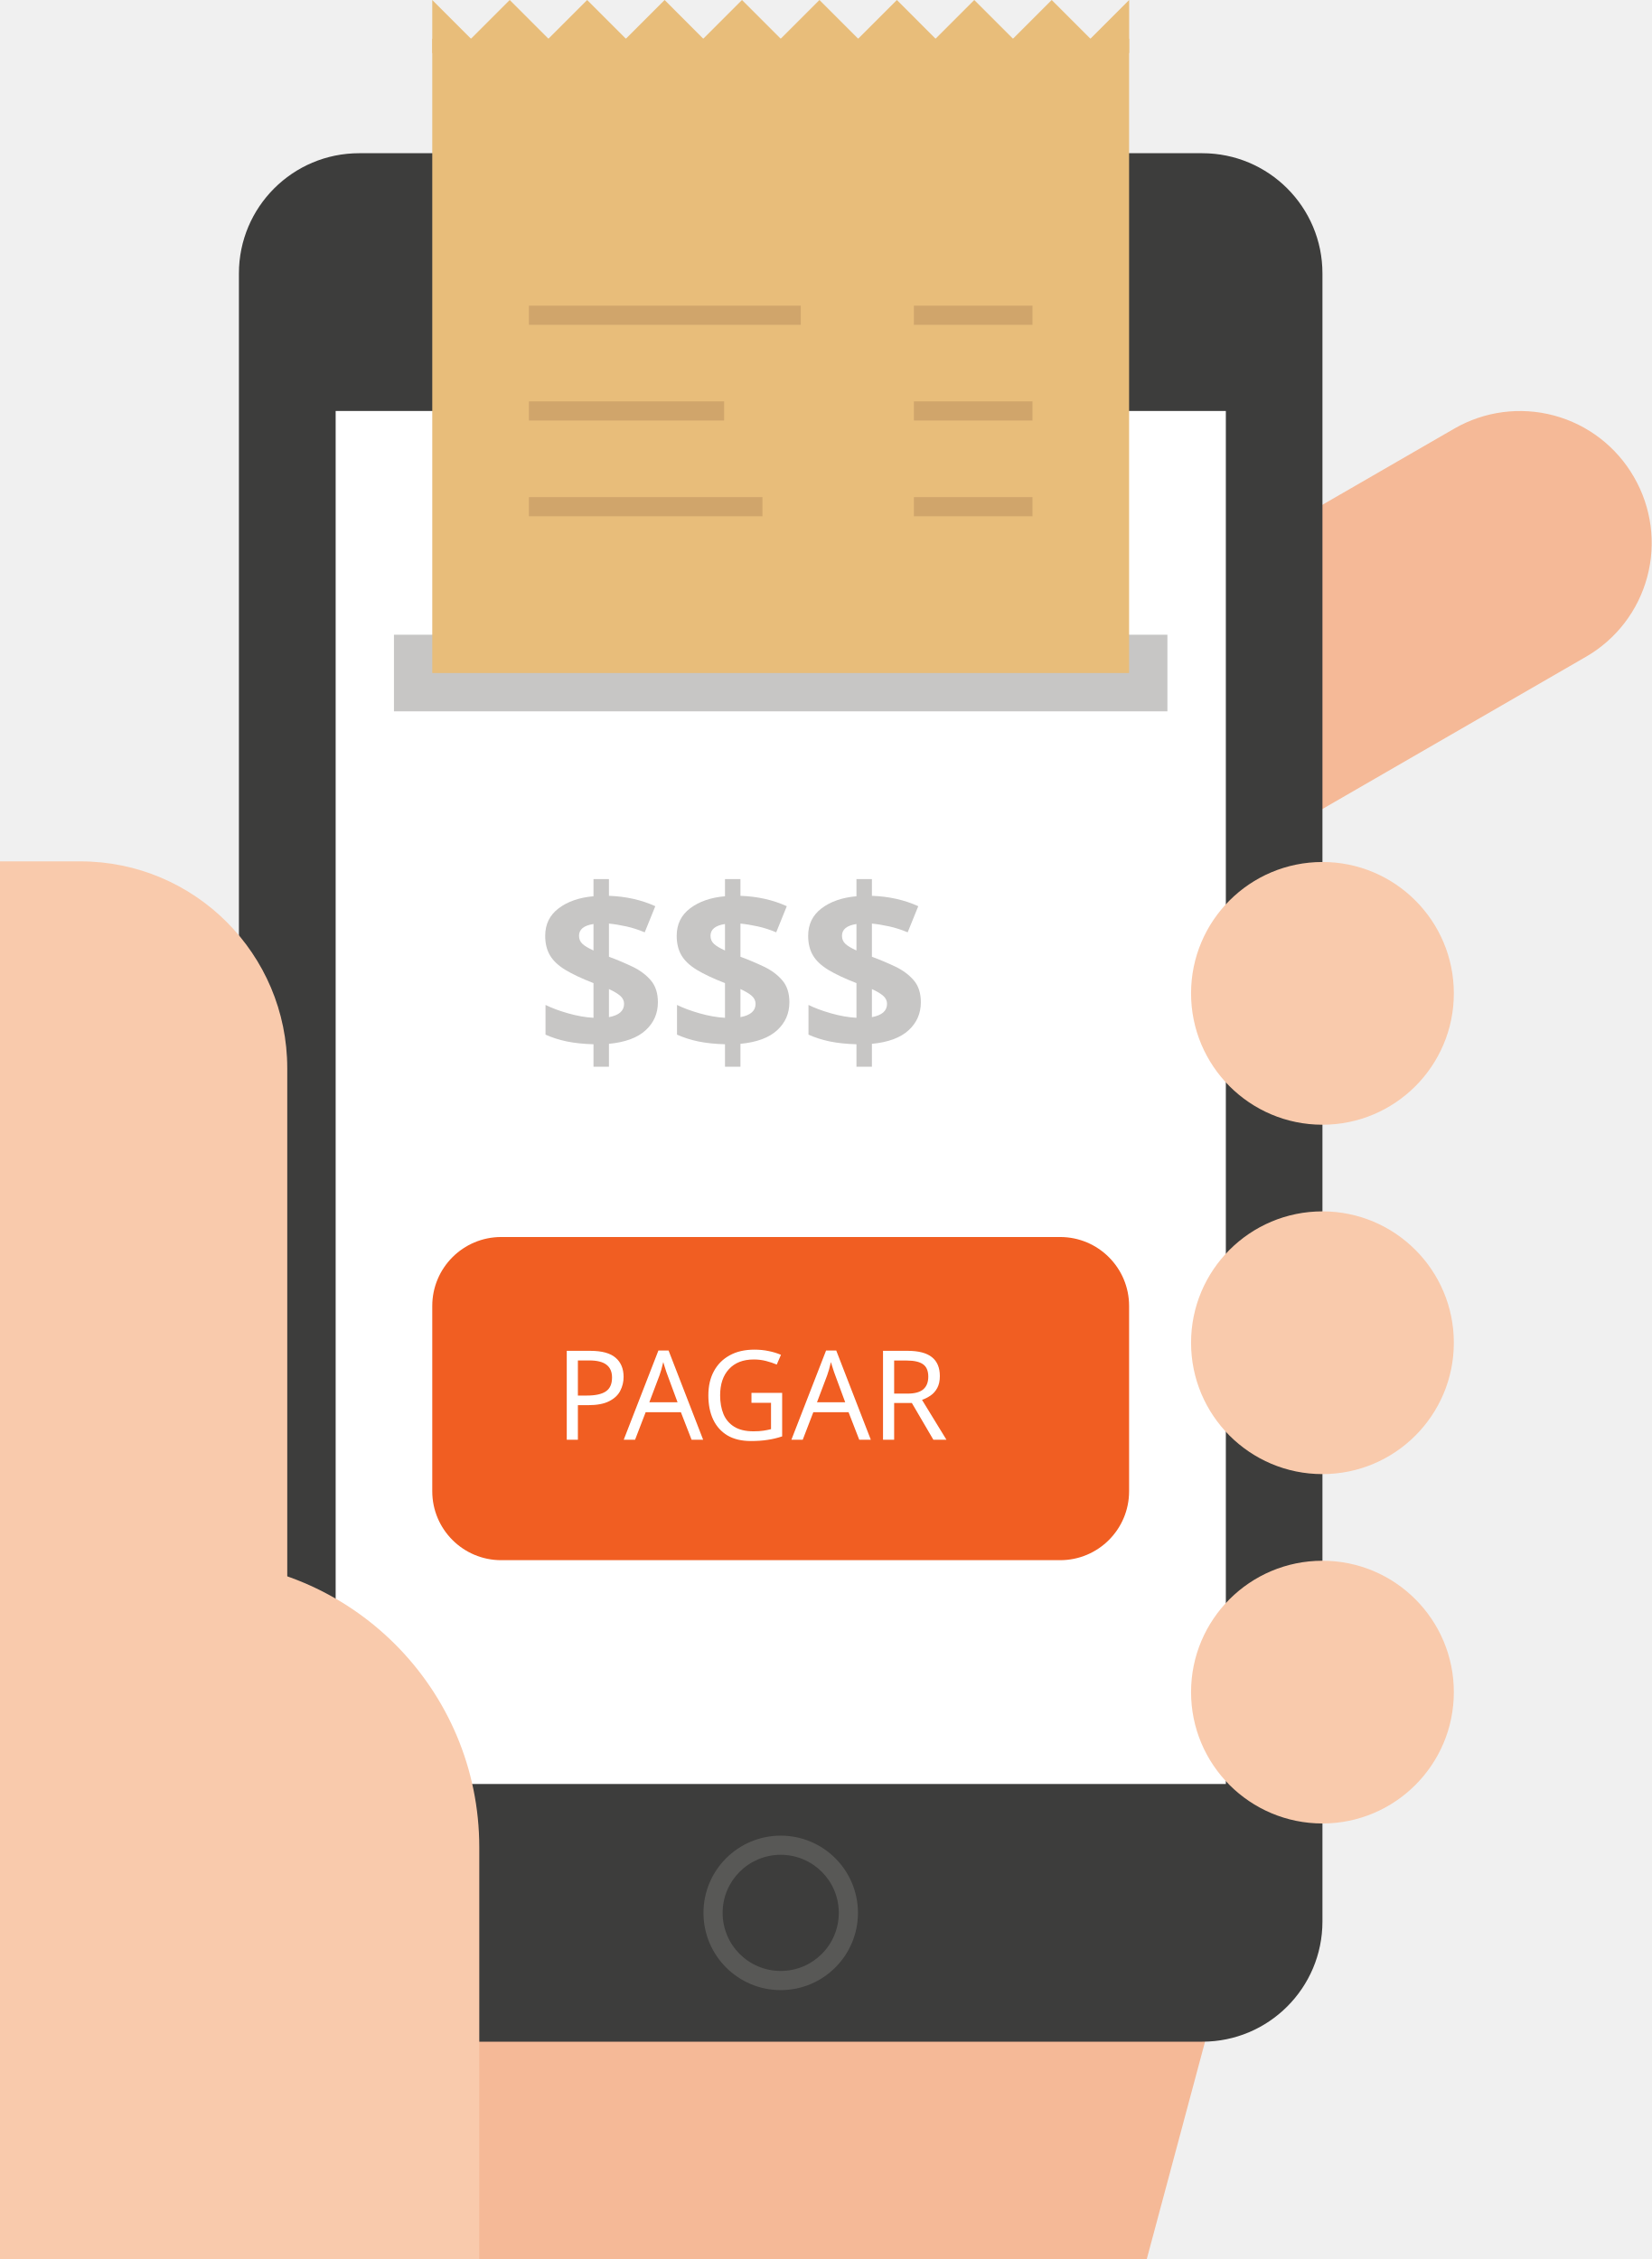
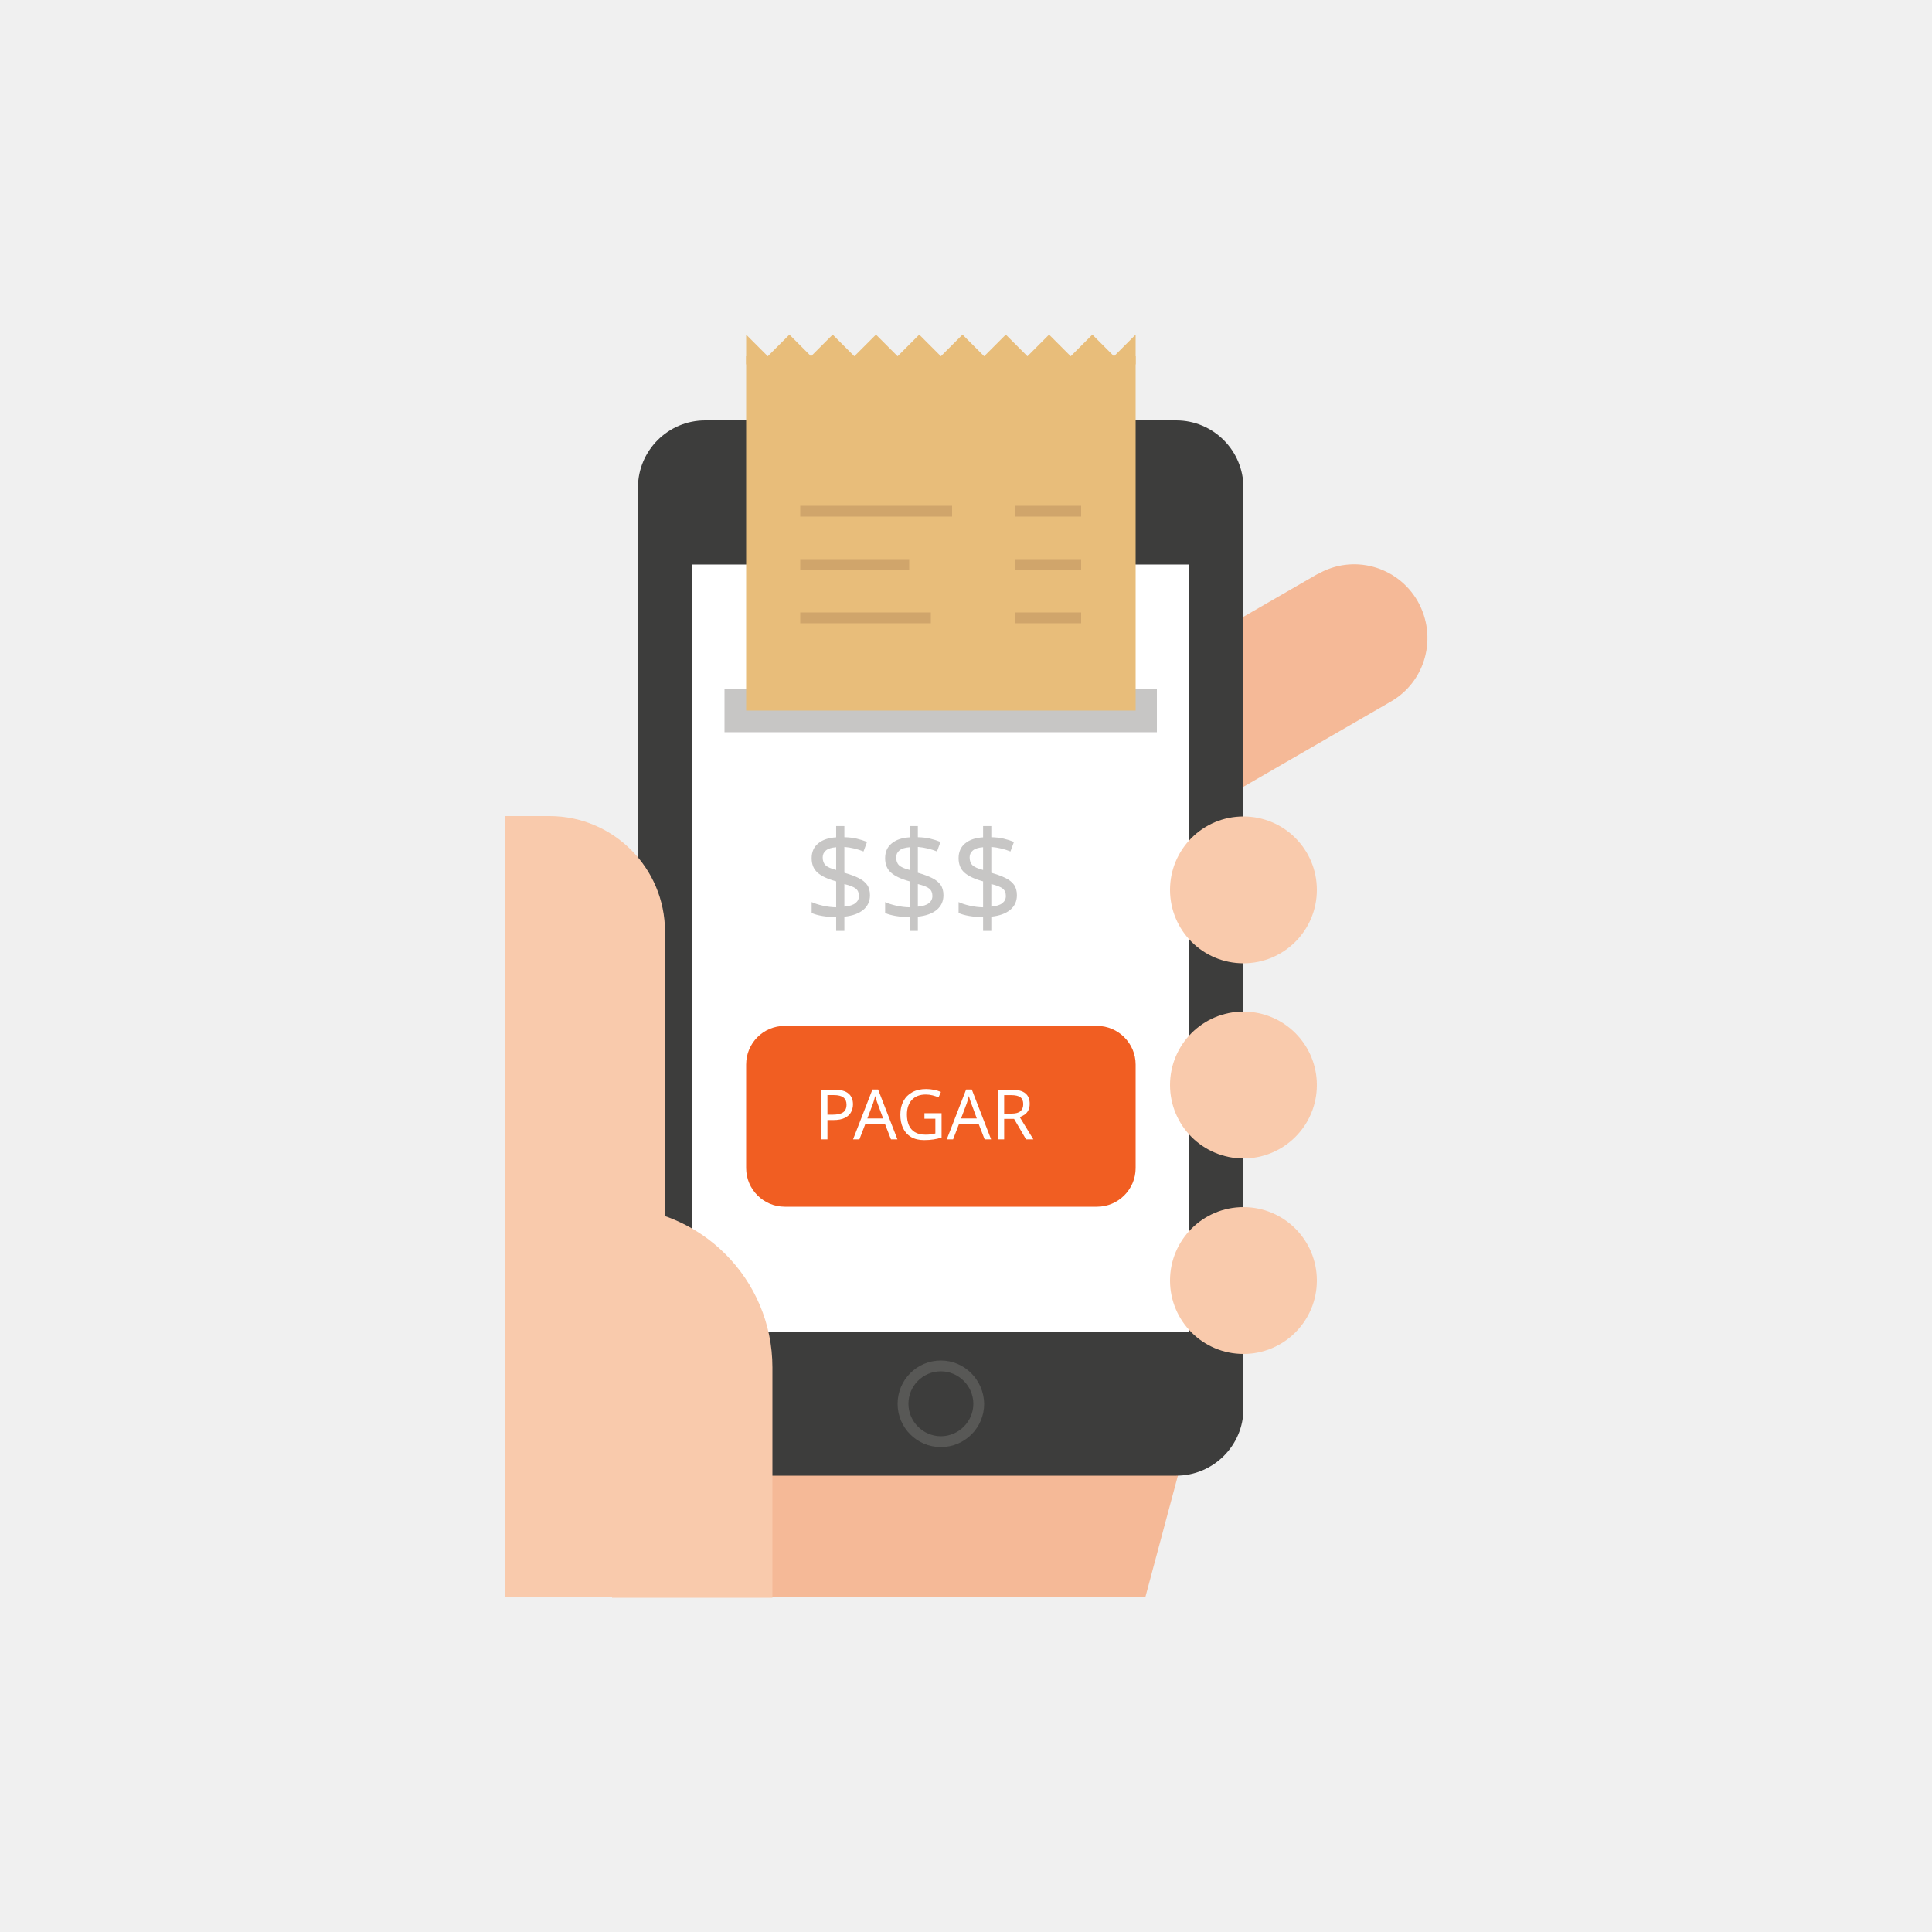
- <svg xmlns="http://www.w3.org/2000/svg" viewBox="0 0 238.85 326.72">
-   <defs>
-     <style>.cls-1{fill:#f5b997;}.cls-2{fill:#3d3d3c;}.cls-3{fill:#585856;}.cls-4,.cls-6{fill:#fff;}.cls-5{fill:#f15e22;}.cls-6{font-size:18px;font-family:Gotham-Medium, Gotham;font-weight:500;}.cls-7{font-size:33.24px;font-family:Gotham-Bold, Gotham;font-weight:700;}.cls-7,.cls-8{fill:#c7c6c5;}.cls-9{fill:#e8bd7a;}.cls-10{fill:#d0a56b;}.cls-11{fill:#f9caac;}</style>
-   </defs>
-   <g id="Layer_2" data-name="Layer 2">
-     <g id="Layer_1-2" data-name="Layer 1">
+ <svg xmlns="http://www.w3.org/2000/svg" version="1.1" id="Camada_1" x="0px" y="0px" viewBox="0 0 500 500" style="enable-background:new 0 0 500 500;" xml:space="preserve">
+   <style type="text/css">
+ 	.st0{fill:#F5B997;}
+ 	.st1{fill:#3D3D3C;}
+ 	.st2{fill:#585856;}
+ 	.st3{fill:#FFFFFF;}
+ 	.st4{fill:#F15E22;}
+ 	.st5{font-family:'Gotham-Light';}
+ 	.st6{font-size:18px;}
+ 	.st7{fill:#C7C6C5;}
+ 	.st8{font-family:'Gotham-Bold';}
+ 	.st9{font-size:33.24px;}
+ 	.st10{fill:#E8BD7A;}
+ 	.st11{fill:#D0A56B;}
+ 	.st12{fill:#F9CAAC;}
+ </style>
+   <g id="Layer_2">
+     <g id="Layer_1-2">
      <g id="pagamento">
-         <path class="cls-1" d="M236.29,69a19,19,0,0,0-26-7L172.2,84v44l57.13-33A19,19,0,0,0,236.29,69Z" />
-         <polygon class="cls-1" points="165.84 326.72 184.25 258.01 34.55 258.01 34.55 326.72 165.84 326.72" />
+         <path class="st0" d="M366.9,155.6c-5.2-9.1-16.8-12.3-25.9-7c0,0,0,0-0.1,0l-38.1,22v44l57.1-33     C369,176.4,372.1,164.8,366.9,155.6C366.9,155.7,366.9,155.7,366.9,155.6z" />
+         <polygon class="st0" points="296.4,413.4 314.8,344.7 165.1,344.7 165.1,413.4    " />
        <g id="PHONE">
-           <path class="cls-2" d="M173.86,295.29H51.94a17.39,17.39,0,0,1-17.39-17.38V39.55A17.39,17.39,0,0,1,51.94,22.16H173.86a17.38,17.38,0,0,1,17.38,17.39V277.91a17.38,17.38,0,0,1-17.38,17.38" />
-           <path class="cls-3" d="M112.9,268.26a8.4,8.4,0,1,1-8.4,8.39,8.4,8.4,0,0,1,8.4-8.39m0-2.77a11.17,11.17,0,1,0,11.17,11.16,11.17,11.17,0,0,0-11.17-11.16Z" />
-           <rect class="cls-4" x="48.54" y="59.44" width="128.73" height="198.58" />
-           <path class="cls-3" d="M126.88,38.67a2.77,2.77,0,1,1,0,5.54h-28a2.77,2.77,0,1,1,0-5.54Z" />
-           <rect class="cls-5" x="62.51" y="178.91" width="100.77" height="46.74" rx="9.97" />
-           <text class="cls-6" transform="translate(80.21 208.23)">PAGAR</text>
-           <text class="cls-7" transform="translate(77.42 152.36)">$$$</text>
-           <rect class="cls-8" x="56.97" y="91.8" width="111.85" height="11.08" />
-           <rect class="cls-9" x="62.51" y="5.6" width="100.77" height="91.74" />
-           <polygon class="cls-9" points="163.29 7.68 163.29 0 157.69 5.6 152.09 0 146.49 5.6 140.89 0 135.29 5.6 129.7 0 124.1 5.6 118.5 0 112.9 5.6 107.3 0 101.7 5.6 96.11 0 90.51 5.6 84.91 0 79.31 5.6 73.71 0 68.11 5.6 62.51 0 62.51 7.68 163.29 7.68" />
-           <rect class="cls-10" x="132.16" y="44.21" width="17.15" height="2.77" />
-           <rect class="cls-10" x="132.16" y="58.05" width="17.15" height="2.77" />
-           <rect class="cls-10" x="132.16" y="71.9" width="17.15" height="2.77" />
-           <rect class="cls-10" x="76.49" y="44.21" width="39.31" height="2.77" />
-           <rect class="cls-10" x="76.49" y="58.05" width="28.23" height="2.77" />
-           <rect class="cls-10" x="76.49" y="71.9" width="33.77" height="2.77" />
+           <path class="st1" d="M304.4,381.9H182.5c-9.6,0-17.4-7.8-17.4-17.4V126.2c0-9.6,7.8-17.4,17.4-17.4h121.9      c9.6,0,17.4,7.8,17.4,17.4c0,0,0,0,0,0v238.4C321.8,374.1,314,381.9,304.4,381.9L304.4,381.9" />
+           <path class="st2" d="M243.5,354.9c4.6,0,8.4,3.8,8.4,8.4c0,4.6-3.8,8.4-8.4,8.4s-8.4-3.8-8.4-8.4c0,0,0,0,0,0      C235.1,358.7,238.8,354.9,243.5,354.9 M243.5,352.1c-6.2,0-11.2,5-11.2,11.2c0,6.2,5,11.2,11.2,11.2s11.2-5,11.2-11.2      c0,0,0,0,0,0C254.6,357.1,249.6,352.1,243.5,352.1z" />
+           <rect x="179.1" y="146.1" class="st3" width="128.7" height="198.6" />
+           <path class="st2" d="M257.5,125.3c1.5,0,2.8,1.2,2.8,2.8s-1.2,2.8-2.8,2.8h-28c-1.5,0-2.8-1.2-2.8-2.8s1.2-2.8,2.8-2.8H257.5z" />
+           <path class="st4" d="M203.1,265.5h80.8c5.5,0,10,4.5,10,10v26.8c0,5.5-4.5,10-10,10h-80.8c-5.5,0-10-4.5-10-10v-26.8      C193.1,270,197.5,265.5,203.1,265.5z" />
+           <text transform="matrix(1 0 0 1 210.7815 294.87)" class="st3 st5 st6">PAGAR</text>
+           <text transform="matrix(1 0 0 1 207.9914 239)" class="st7 st8 st9">$$$</text>
+           <rect x="187.5" y="178.4" class="st7" width="111.9" height="11.1" />
+           <rect x="193.1" y="92.2" class="st10" width="100.8" height="91.7" />
+           <polygon class="st10" points="293.9,94.3 293.9,86.6 288.3,92.2 282.7,86.6 277.1,92.2 271.5,86.6 265.9,92.2 260.3,86.6       254.7,92.2 249.1,86.6 243.5,92.2 237.9,86.6 232.3,92.2 226.7,86.6 221.1,92.2 215.5,86.6 209.9,92.2 204.3,86.6 198.7,92.2       193.1,86.6 193.1,94.3     " />
+           <rect x="262.7" y="130.9" class="st11" width="17.1" height="2.8" />
+           <rect x="262.7" y="144.7" class="st11" width="17.1" height="2.8" />
+           <rect x="262.7" y="158.5" class="st11" width="17.1" height="2.8" />
+           <rect x="207.1" y="130.9" class="st11" width="39.3" height="2.8" />
+           <rect x="207.1" y="144.7" class="st11" width="28.2" height="2.8" />
+           <rect x="207.1" y="158.5" class="st11" width="33.8" height="2.8" />
        </g>
-         <path class="cls-11" d="M191.24,162.67a19,19,0,1,1,19-19A19,19,0,0,1,191.24,162.67Z" />
-         <path class="cls-11" d="M191.24,263.73a19,19,0,1,1,19-19A19,19,0,0,1,191.24,263.73Z" />
-         <path class="cls-11" d="M191.24,213.2a19,19,0,1,1,19-19A19,19,0,0,1,191.24,213.2Z" />
-         <path class="cls-11" d="M69.31,326.72V267.19a41.54,41.54,0,0,0-41.55-41.54V326.72Z" />
-         <path class="cls-11" d="M0,124.58V326.72H41.54V154.5a29.92,29.92,0,0,0-29.91-29.92Z" />
+         <path class="st12" d="M321.8,249.3c-10.5,0-19-8.5-19-19s8.5-19,19-19s19,8.5,19,19l0,0C340.8,240.8,332.3,249.3,321.8,249.3z" />
+         <path class="st12" d="M321.8,350.4c-10.5,0-19-8.5-19-19s8.5-19,19-19s19,8.5,19,19S332.3,350.4,321.8,350.4L321.8,350.4z" />
+         <path class="st12" d="M321.8,299.8c-10.5,0-19-8.5-19-19s8.5-19,19-19s19,8.5,19,19l0,0C340.8,291.3,332.3,299.8,321.8,299.8z" />
+         <path class="st12" d="M199.9,413.4v-59.5c0-22.9-18.6-41.5-41.5-41.5c0,0,0,0,0,0v101.1H199.9z" />
+         <path class="st12" d="M130.6,211.2v202.1h41.5V241.1c0-16.5-13.4-29.9-29.9-29.9H130.6z" />
      </g>
    </g>
  </g>
</svg>
